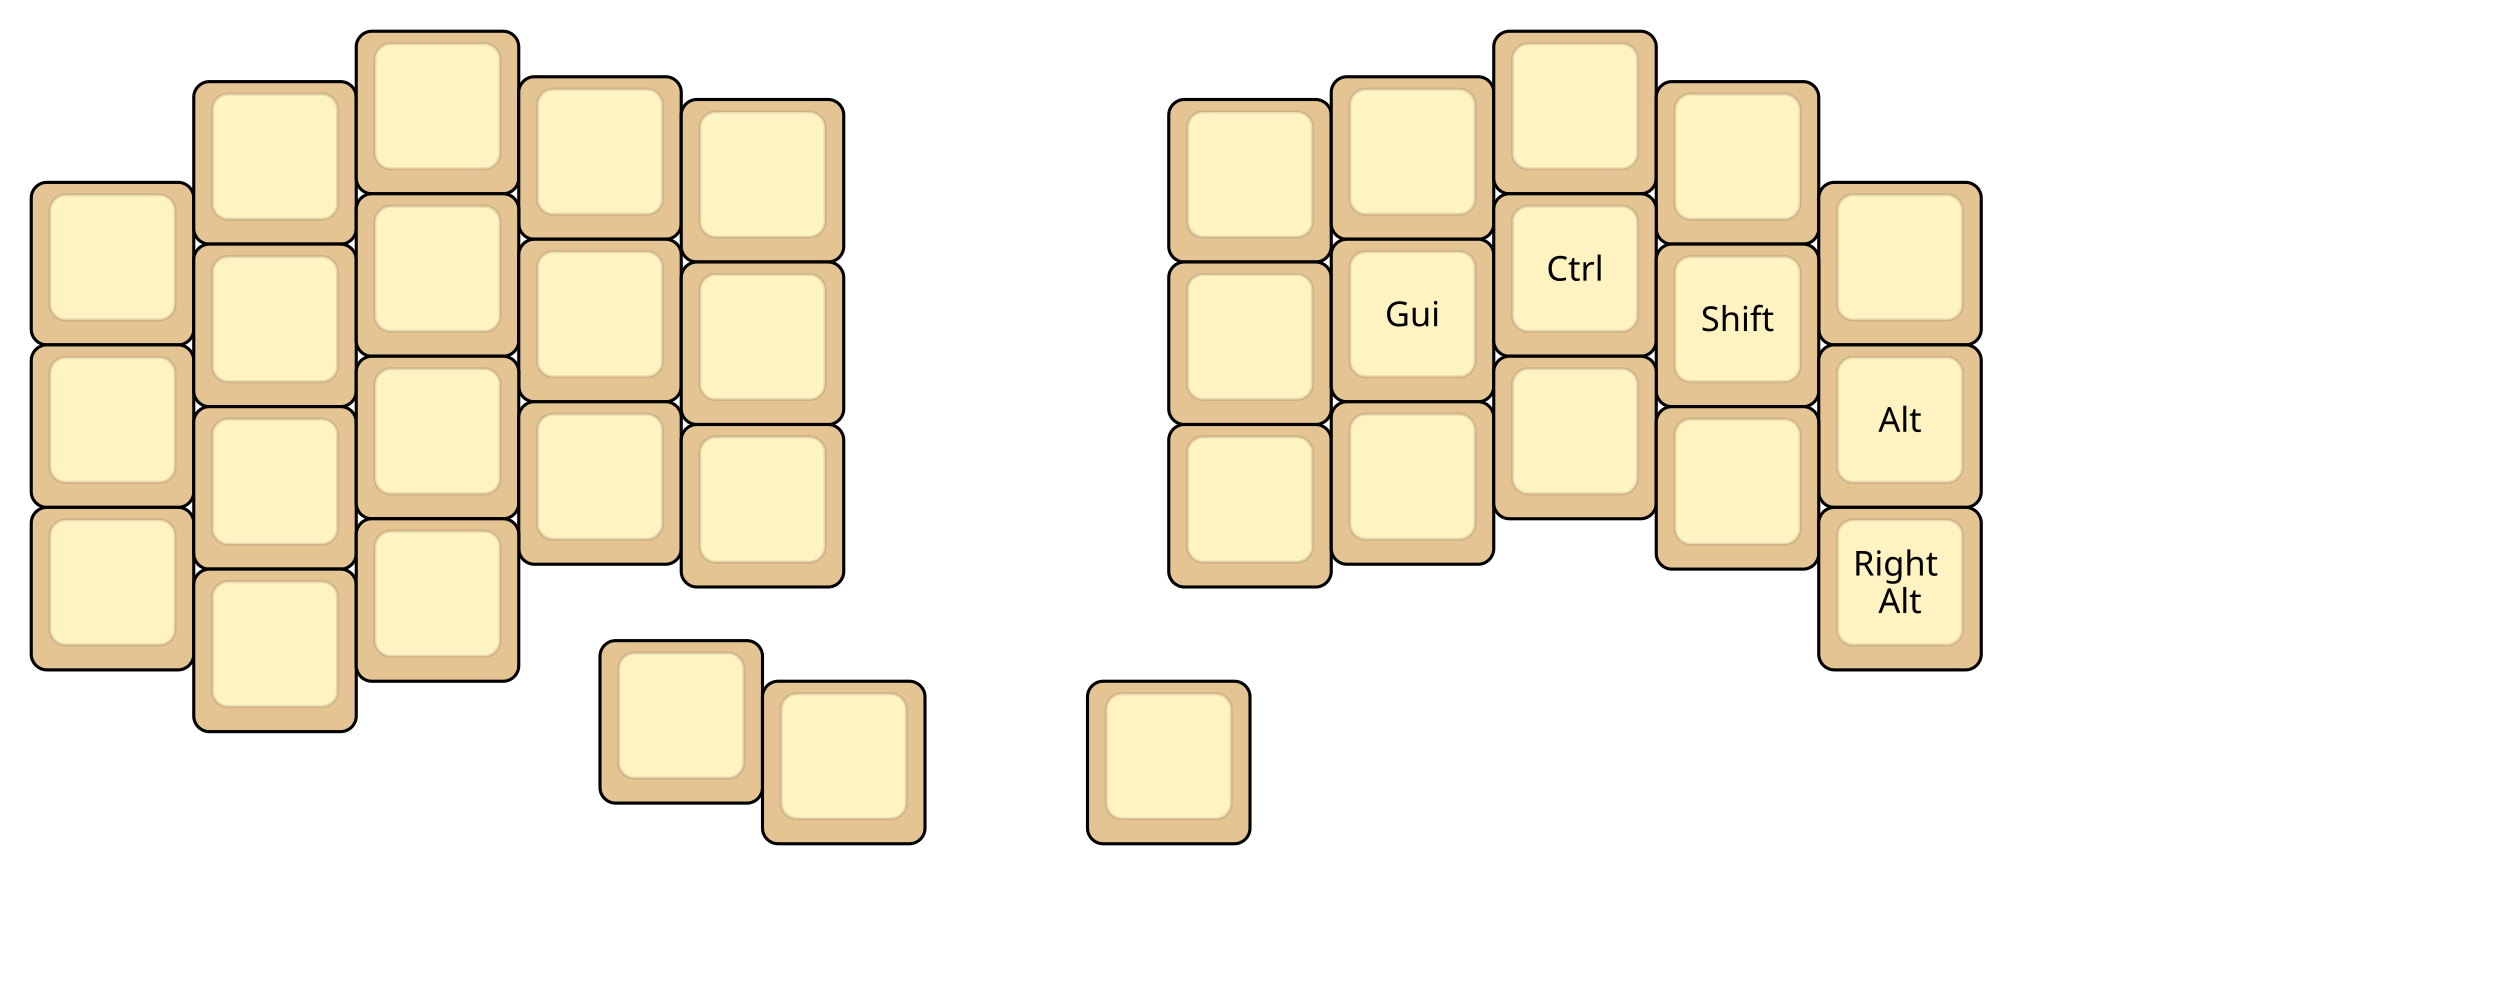
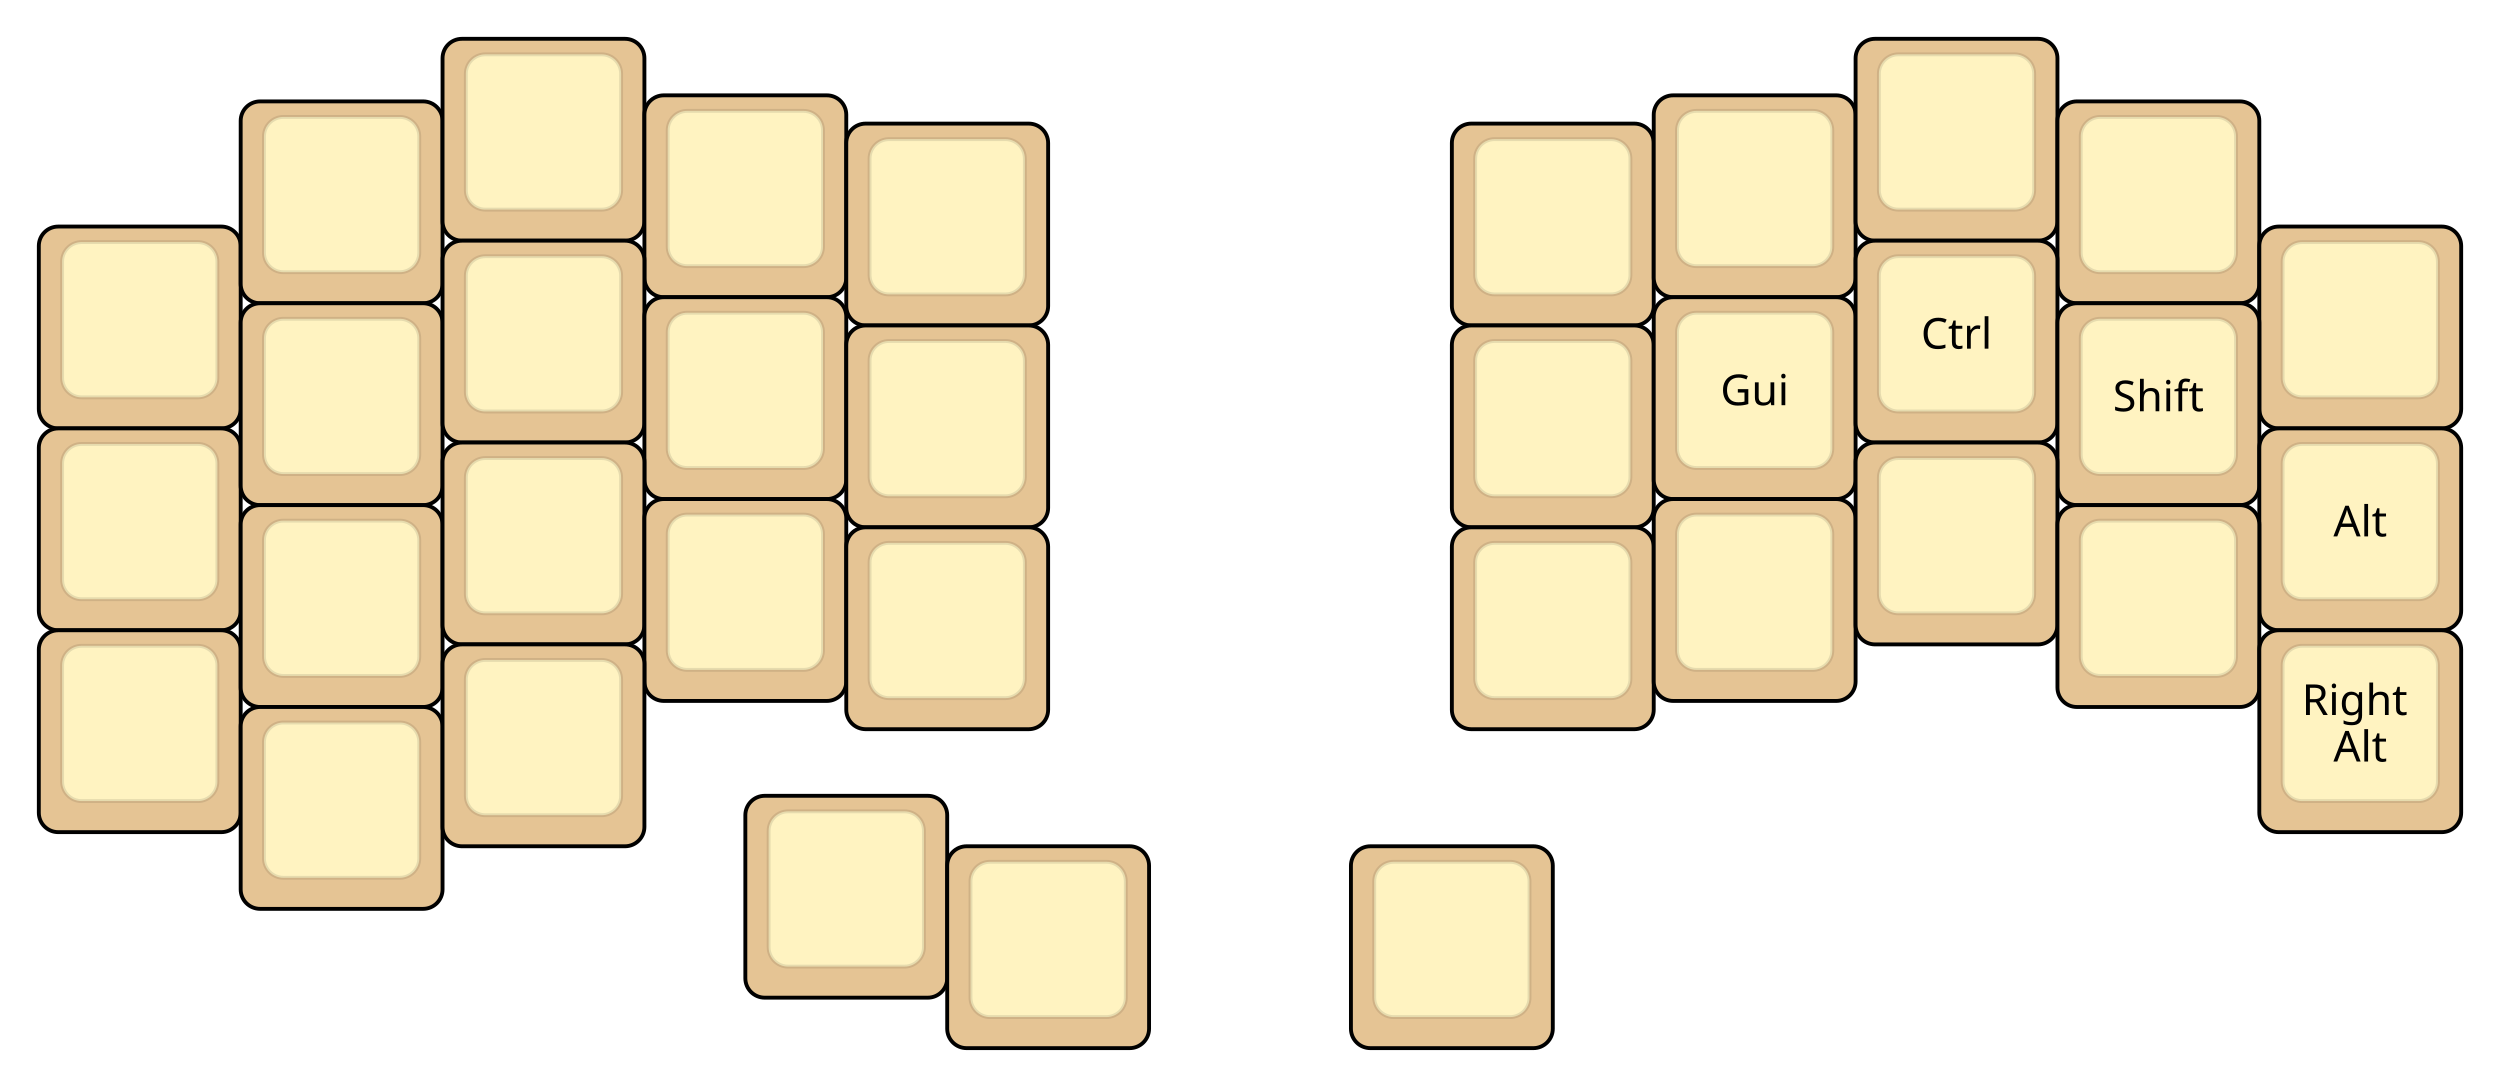
- <svg xmlns="http://www.w3.org/2000/svg" width="800px" height="320px" viewBox="0 0 800 320">
+ <svg xmlns="http://www.w3.org/2000/svg" width="644px" height="280x" viewBox="0 0 644 280">
  <style type="text/css">
    .keycap .border { stroke: black; stroke-width: 1; }
    .keycap .inner.border { stroke: rgba(0,0,0,.1); }
    .keycap { font-family: sans-serif; font-size: 11px}
  </style>
  <g class="keycap blank">
    <rect x="10" y="58.36" width="52" height="52" rx="5" fill="#e5c494" class="outer border" />
    <rect x="16" y="62.36" width="40" height="40" rx="5" fill="#fff3c1" class="inner border" />
  </g>
  <g class="keycap blank">
    <rect x="62" y="26.12" width="52" height="52" rx="5" fill="#e5c494" class="outer border" />
    <rect x="68" y="30.12" width="40" height="40" rx="5" fill="#fff3c1" class="inner border" />
  </g>
  <g class="keycap blank">
    <rect x="114" y="10" width="52" height="52" rx="5" fill="#e5c494" class="outer border" />
    <rect x="120" y="14" width="40" height="40" rx="5" fill="#fff3c1" class="inner border" />
  </g>
  <g class="keycap blank">
    <rect x="166" y="24.56" width="52" height="52" rx="5" fill="#e5c494" class="outer border" />
    <rect x="172" y="28.56" width="40" height="40" rx="5" fill="#fff3c1" class="inner border" />
  </g>
  <g class="keycap blank">
    <rect x="218" y="31.84" width="52" height="52" rx="5" fill="#e5c494" class="outer border" />
    <rect x="224" y="35.84" width="40" height="40" rx="5" fill="#fff3c1" class="inner border" />
  </g>
  <g class="keycap blank">
    <rect x="374" y="31.84" width="52" height="52" rx="5" fill="#e5c494" class="outer border" />
    <rect x="380" y="35.84" width="40" height="40" rx="5" fill="#fff3c1" class="inner border" />
  </g>
  <g class="keycap blank">
    <rect x="426" y="24.56" width="52" height="52" rx="5" fill="#e5c494" class="outer border" />
    <rect x="432" y="28.56" width="40" height="40" rx="5" fill="#fff3c1" class="inner border" />
  </g>
  <g class="keycap blank">
    <rect x="478" y="10" width="52" height="52" rx="5" fill="#e5c494" class="outer border" />
    <rect x="484" y="14" width="40" height="40" rx="5" fill="#fff3c1" class="inner border" />
  </g>
  <g class="keycap blank">
    <rect x="530" y="26.12" width="52" height="52" rx="5" fill="#e5c494" class="outer border" />
    <rect x="536" y="30.12" width="40" height="40" rx="5" fill="#fff3c1" class="inner border" />
  </g>
  <g class="keycap blank">
    <rect x="582" y="58.36" width="52" height="52" rx="5" fill="#e5c494" class="outer border" />
    <rect x="588" y="62.36" width="40" height="40" rx="5" fill="#fff3c1" class="inner border" />
  </g>
  <g class="keycap blank">
    <rect x="10" y="110.36" width="52" height="52" rx="5" fill="#e5c494" class="outer border" />
    <rect x="16" y="114.36" width="40" height="40" rx="5" fill="#fff3c1" class="inner border" />
  </g>
  <g class="keycap blank">
    <rect x="62" y="78.12" width="52" height="52" rx="5" fill="#e5c494" class="outer border" />
    <rect x="68" y="82.12" width="40" height="40" rx="5" fill="#fff3c1" class="inner border" />
  </g>
  <g class="keycap blank">
    <rect x="114" y="62" width="52" height="52" rx="5" fill="#e5c494" class="outer border" />
    <rect x="120" y="66" width="40" height="40" rx="5" fill="#fff3c1" class="inner border" />
  </g>
  <g class="keycap blank">
    <rect x="166" y="76.56" width="52" height="52" rx="5" fill="#e5c494" class="outer border" />
    <rect x="172" y="80.56" width="40" height="40" rx="5" fill="#fff3c1" class="inner border" />
  </g>
  <g class="keycap blank">
    <rect x="218" y="83.84" width="52" height="52" rx="5" fill="#e5c494" class="outer border" />
    <rect x="224" y="87.84" width="40" height="40" rx="5" fill="#fff3c1" class="inner border" />
  </g>
  <g class="keycap blank">
    <rect x="374" y="83.84" width="52" height="52" rx="5" fill="#e5c494" class="outer border" />
    <rect x="380" y="87.84" width="40" height="40" rx="5" fill="#fff3c1" class="inner border" />
  </g>
  <g class="keycap mod1">
    <rect x="426" y="76.56" width="52" height="52" rx="5" fill="#e5c494" class="outer border" />
    <rect x="432" y="80.56" width="40" height="40" rx="5" fill="#fff3c1" class="inner border" />
    <text x="452" y="100.56" text-anchor="middle" dominant-baseline="middle">
      <tspan x="452" dy="0">Gui</tspan>
    </text>
  </g>
  <g class="keycap mod1">
    <rect x="478" y="62" width="52" height="52" rx="5" fill="#e5c494" class="outer border" />
    <rect x="484" y="66" width="40" height="40" rx="5" fill="#fff3c1" class="inner border" />
    <text x="504" y="86" text-anchor="middle" dominant-baseline="middle">
      <tspan x="504" dy="0">Ctrl</tspan>
    </text>
  </g>
  <g class="keycap mod1">
    <rect x="530" y="78.12" width="52" height="52" rx="5" fill="#e5c494" class="outer border" />
    <rect x="536" y="82.12" width="40" height="40" rx="5" fill="#fff3c1" class="inner border" />
    <text x="556" y="102.12" text-anchor="middle" dominant-baseline="middle">
      <tspan x="556" dy="0">Shift</tspan>
    </text>
  </g>
  <g class="keycap mod1">
    <rect x="582" y="110.36" width="52" height="52" rx="5" fill="#e5c494" class="outer border" />
    <rect x="588" y="114.36" width="40" height="40" rx="5" fill="#fff3c1" class="inner border" />
    <text x="608" y="134.36" text-anchor="middle" dominant-baseline="middle">
      <tspan x="608" dy="0">Alt</tspan>
    </text>
  </g>
  <g class="keycap blank">
    <rect x="10" y="162.36" width="52" height="52" rx="5" fill="#e5c494" class="outer border" />
    <rect x="16" y="166.36" width="40" height="40" rx="5" fill="#fff3c1" class="inner border" />
  </g>
  <g class="keycap blank">
    <rect x="62" y="130.12" width="52" height="52" rx="5" fill="#e5c494" class="outer border" />
    <rect x="68" y="134.12" width="40" height="40" rx="5" fill="#fff3c1" class="inner border" />
  </g>
  <g class="keycap blank">
    <rect x="114" y="114" width="52" height="52" rx="5" fill="#e5c494" class="outer border" />
    <rect x="120" y="118" width="40" height="40" rx="5" fill="#fff3c1" class="inner border" />
  </g>
  <g class="keycap blank">
    <rect x="166" y="128.56" width="52" height="52" rx="5" fill="#e5c494" class="outer border" />
    <rect x="172" y="132.56" width="40" height="40" rx="5" fill="#fff3c1" class="inner border" />
  </g>
  <g class="keycap blank">
    <rect x="218" y="135.84" width="52" height="52" rx="5" fill="#e5c494" class="outer border" />
    <rect x="224" y="139.84" width="40" height="40" rx="5" fill="#fff3c1" class="inner border" />
  </g>
  <g class="keycap blank">
    <rect x="374" y="135.84" width="52" height="52" rx="5" fill="#e5c494" class="outer border" />
    <rect x="380" y="139.84" width="40" height="40" rx="5" fill="#fff3c1" class="inner border" />
  </g>
  <g class="keycap blank">
    <rect x="426" y="128.56" width="52" height="52" rx="5" fill="#e5c494" class="outer border" />
    <rect x="432" y="132.56" width="40" height="40" rx="5" fill="#fff3c1" class="inner border" />
  </g>
  <g class="keycap blank">
    <rect x="478" y="114" width="52" height="52" rx="5" fill="#e5c494" class="outer border" />
    <rect x="484" y="118" width="40" height="40" rx="5" fill="#fff3c1" class="inner border" />
  </g>
  <g class="keycap blank">
    <rect x="530" y="130.12" width="52" height="52" rx="5" fill="#e5c494" class="outer border" />
    <rect x="536" y="134.12" width="40" height="40" rx="5" fill="#fff3c1" class="inner border" />
  </g>
  <g class="keycap mod1">
    <rect x="582" y="162.36" width="52" height="52" rx="5" fill="#e5c494" class="outer border" />
    <rect x="588" y="166.36" width="40" height="40" rx="5" fill="#fff3c1" class="inner border" />
    <text x="608" y="180.36" text-anchor="middle" dominant-baseline="middle">
      <tspan x="608" dy="0">Right</tspan>
      <tspan x="608" dy="12">Alt</tspan>
    </text>
  </g>
  <g class="keycap blank">
    <rect x="62" y="182.12" width="52" height="52" rx="5" fill="#e5c494" class="outer border" />
    <rect x="68" y="186.12" width="40" height="40" rx="5" fill="#fff3c1" class="inner border" />
  </g>
  <g class="keycap blank">
    <rect x="114" y="166" width="52" height="52" rx="5" fill="#e5c494" class="outer border" />
    <rect x="120" y="170" width="40" height="40" rx="5" fill="#fff3c1" class="inner border" />
  </g>
  <g class="keycap blank">
    <rect x="192" y="205" width="52" height="52" rx="5" fill="#e5c494" class="outer border" />
    <rect x="198" y="209" width="40" height="40" rx="5" fill="#fff3c1" class="inner border" />
  </g>
  <g class="keycap blank">
    <rect x="244" y="218" width="52" height="52" rx="5" fill="#e5c494" class="outer border" />
    <rect x="250" y="222" width="40" height="40" rx="5" fill="#fff3c1" class="inner border" />
  </g>
  <g class="keycap blank">
    <rect x="348" y="218" width="52" height="52" rx="5" fill="#e5c494" class="outer border" />
    <rect x="354" y="222" width="40" height="40" rx="5" fill="#fff3c1" class="inner border" />
  </g>
</svg>
